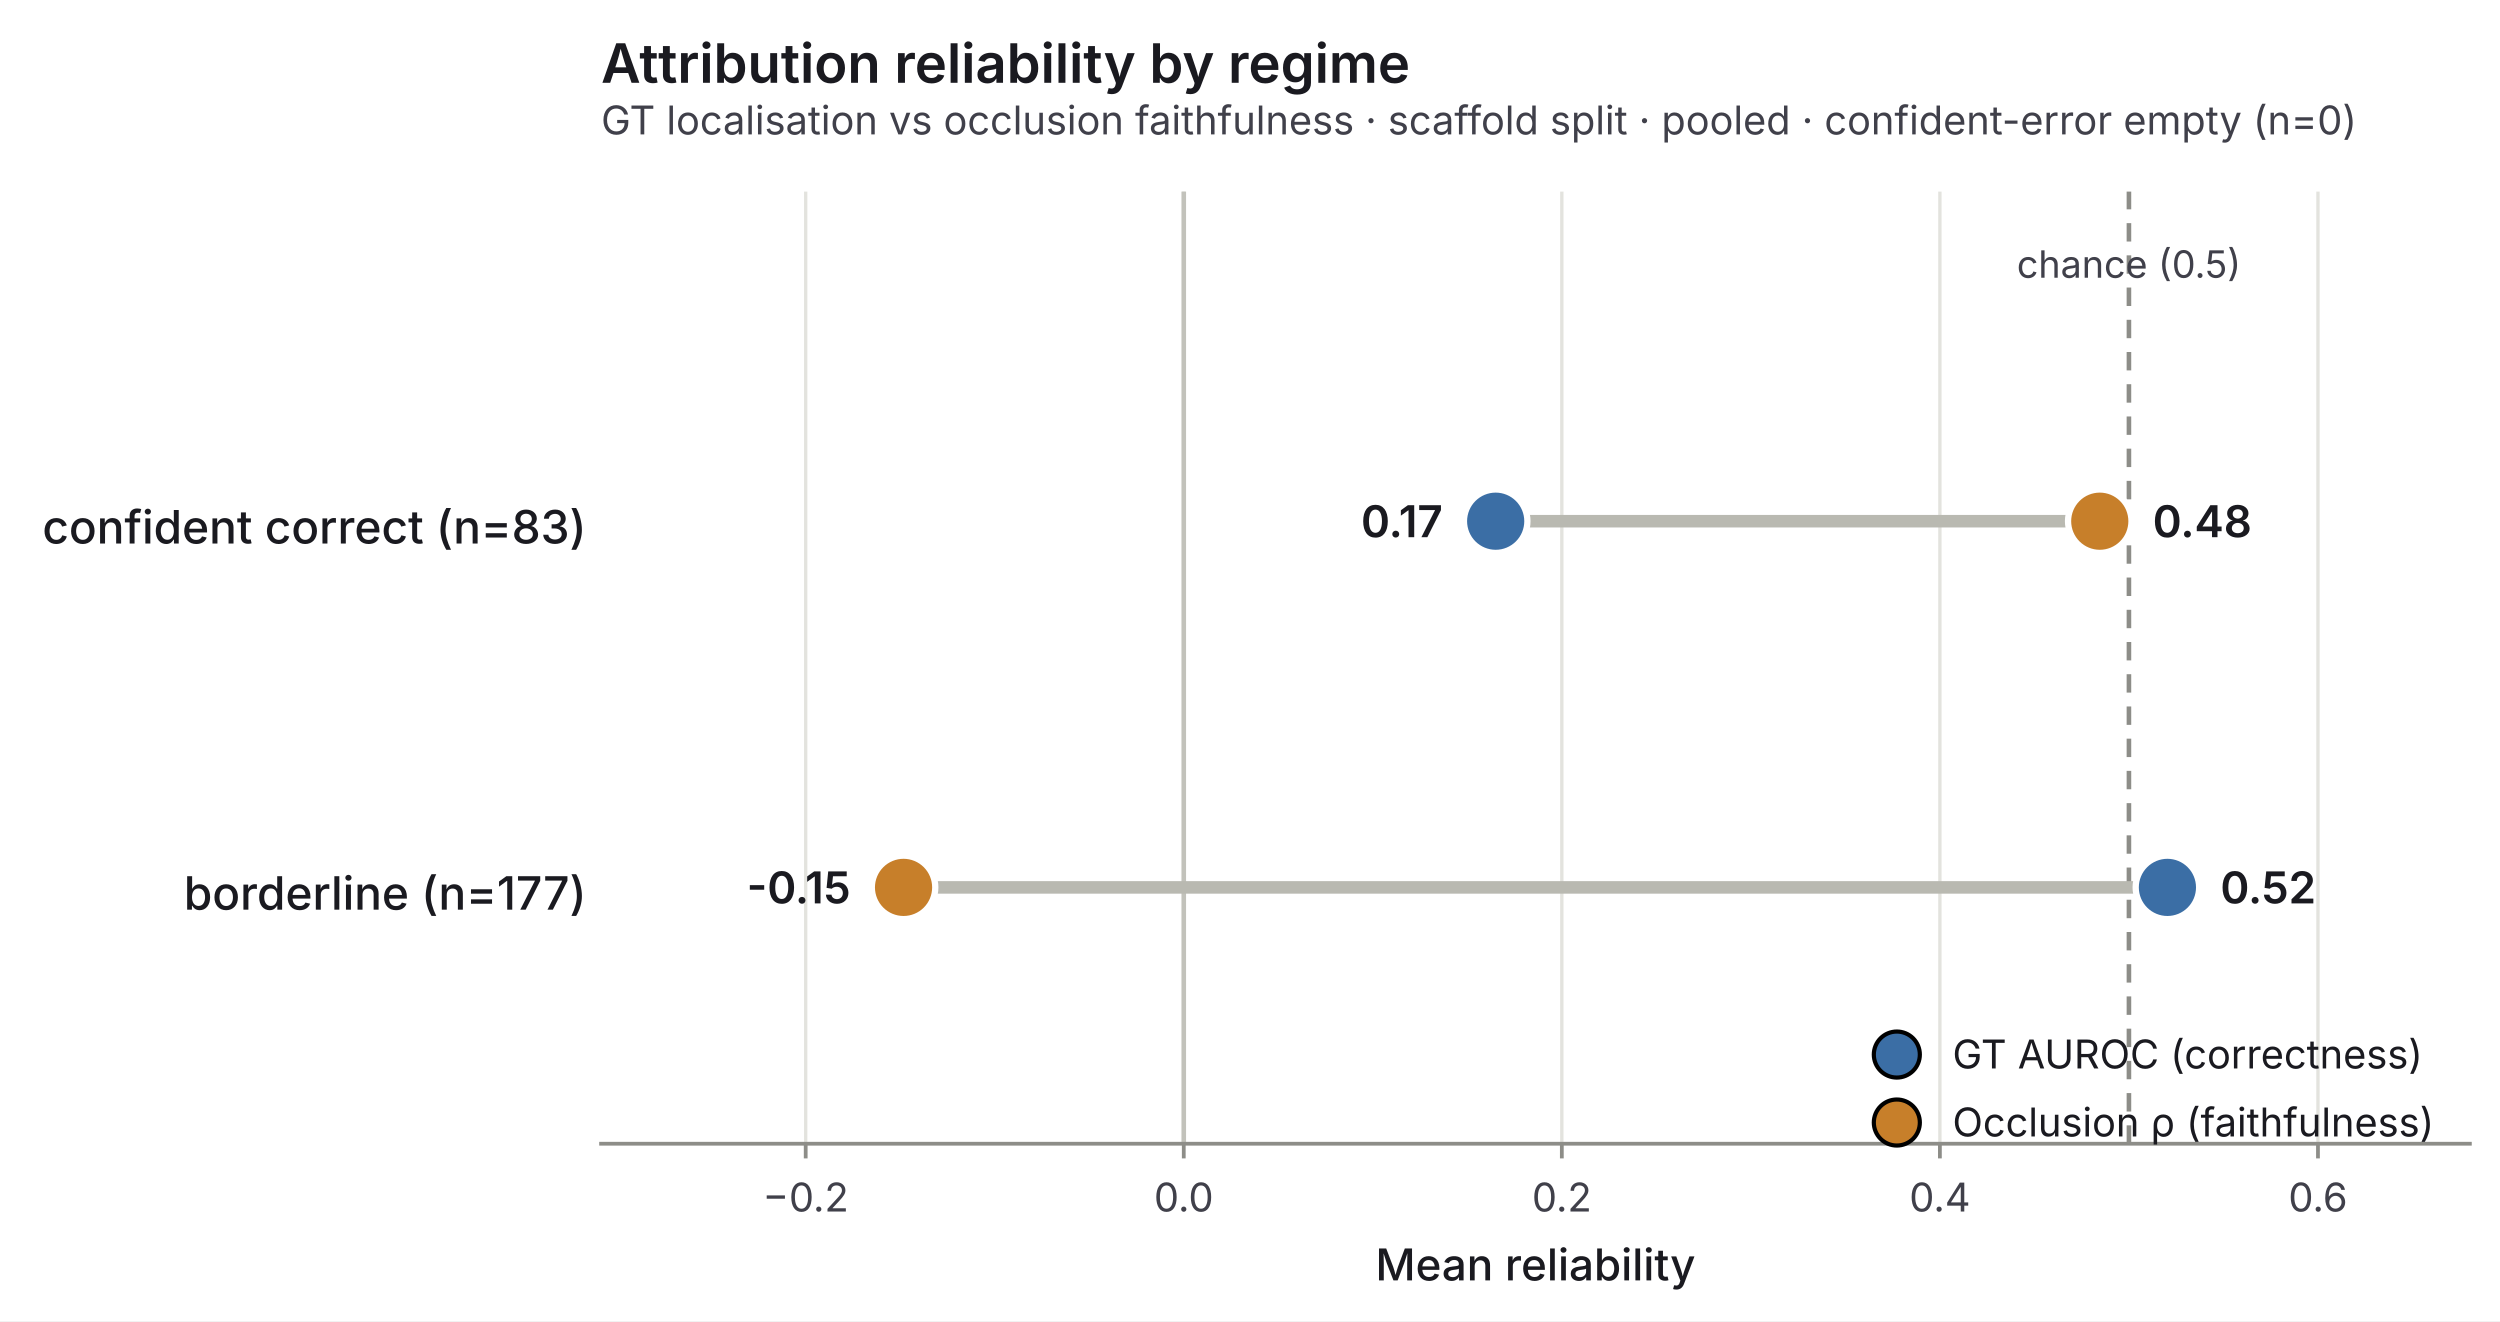
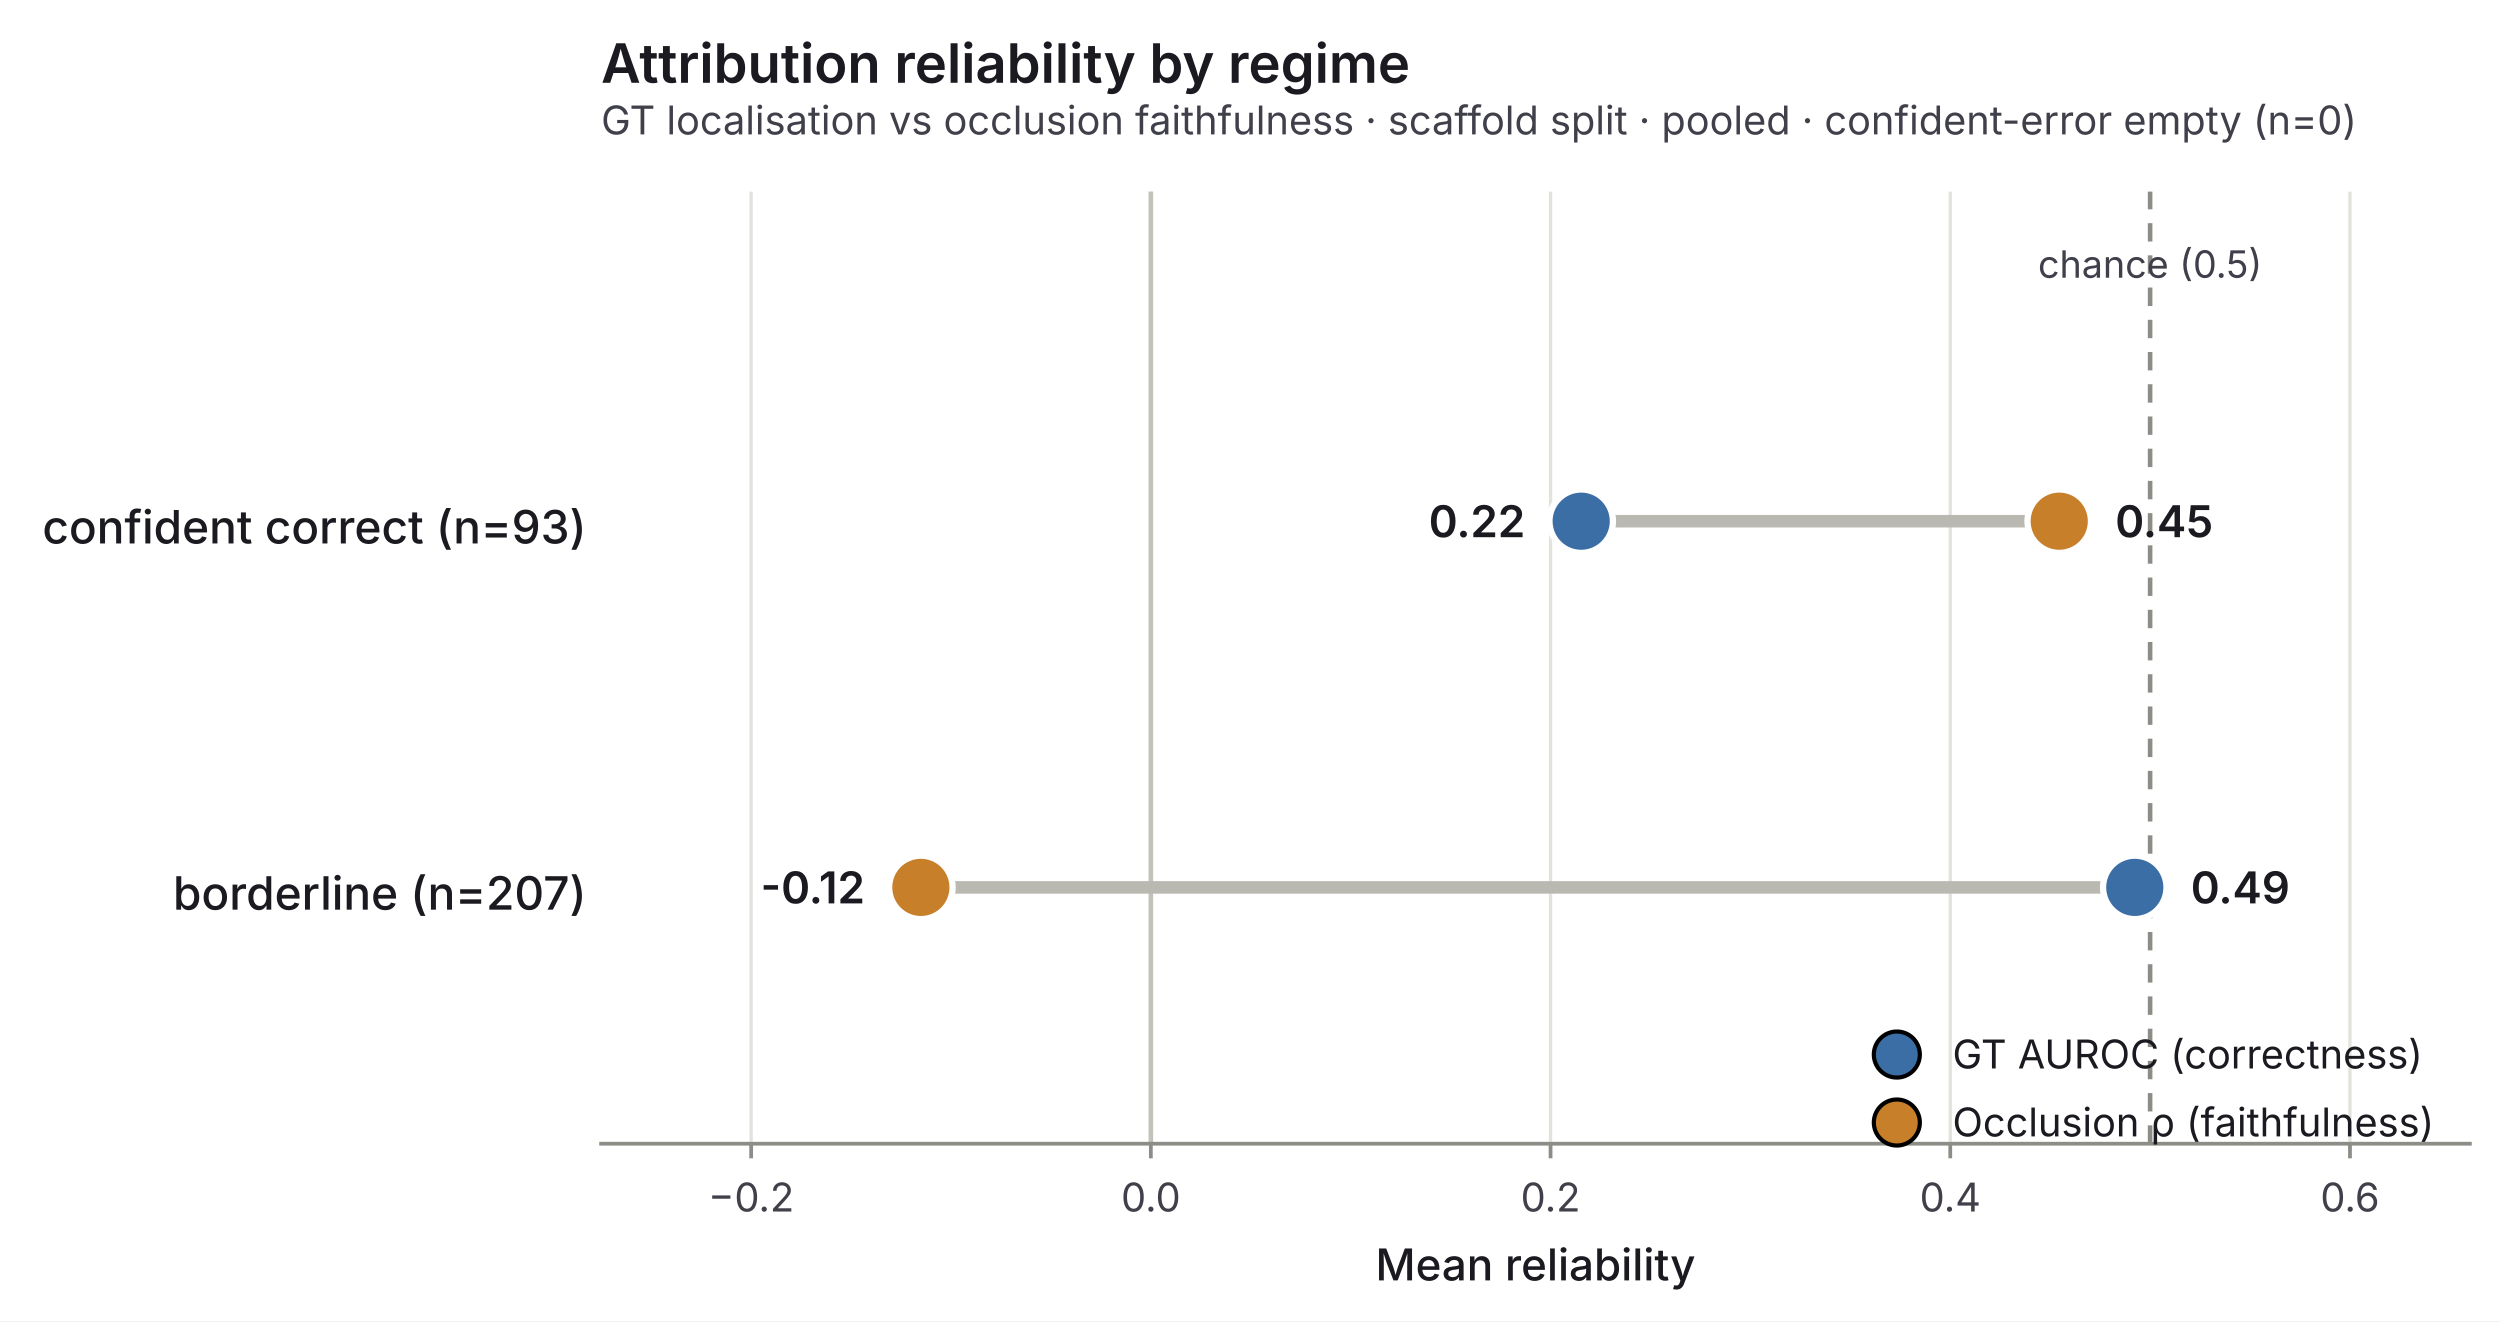
- <svg xmlns="http://www.w3.org/2000/svg" xmlns:xlink="http://www.w3.org/1999/xlink" width="597.435pt" height="315.72pt" viewBox="0 0 597.435 315.72" version="1.1">
+ <svg xmlns="http://www.w3.org/2000/svg" xmlns:xlink="http://www.w3.org/1999/xlink" width="597.44pt" height="315.72pt" viewBox="0 0 597.44 315.72" version="1.1">
  <defs>
    <style type="text/css">*{stroke-linejoin: round; stroke-linecap: butt}</style>
  </defs>
  <g id="figure_1">
    <g id="patch_1">
-       <path d="M 0 315.72  L 597.435 315.72  L 597.435 0  L 0 0  z " style="fill: #ffffff" />
+       <path d="M 0 315.72  L 597.44 315.72  L 597.44 0  L 0 0  z " style="fill: #ffffff" />
    </g>
    <g id="axes_1">
      <g id="patch_2">
-         <path d="M 143.645 273.321  L 590.235 273.321  L 590.235 45.794  L 143.645 45.794  z " style="fill: #ffffff" />
+         <path d="M 143.65 273.321  L 590.24 273.321  L 590.24 45.794  L 143.65 45.794  z " style="fill: #ffffff" />
      </g>
      <g id="matplotlib.axis_1">
        <g id="xtick_1">
          <g id="line2d_1">
-             <path d="M 192.539 273.321  L 192.539 45.794  " clip-path="url(#peb4f340fc4)" style="fill: none; stroke: #e3e3de; stroke-width: 0.8; stroke-linecap: round" />
+             <path d="M 179.505 273.321  L 179.505 45.794  " clip-path="url(#p9883ea27c5)" style="fill: none; stroke: #e3e3de; stroke-width: 0.8; stroke-linecap: round" />
          </g>
          <g id="line2d_2">
            <defs>
-               <path id="m69bed780b4" d="M 0 0  L 0 3.5  " style="stroke: #8d8d88; stroke-width: 0.9" />
+               <path id="m944337a739" d="M 0 0  L 0 3.5  " style="stroke: #8d8d88; stroke-width: 0.9" />
            </defs>
            <g>
-               <use xlink:href="#m69bed780b4" x="192.539" y="273.321" style="fill: #8d8d88; stroke: #8d8d88; stroke-width: 0.9" />
+               <use xlink:href="#m944337a739" x="179.505" y="273.321" style="fill: #8d8d88; stroke: #8d8d88; stroke-width: 0.9" />
            </g>
          </g>
          <g id="text_1">
-             <text style="font-size: 9.5px; font-family: 'Inter', 'Liberation Sans', 'Arial', 'Helvetica', 'DejaVu Sans', sans-serif; text-anchor: middle; fill: #40404a" x="192.539" y="289.524" transform="rotate(-0 192.5389 289.5239)">−0.2</text>
+             <text style="font-size: 9.5px; font-family: 'Inter', 'Liberation Sans', 'Arial', 'Helvetica', 'DejaVu Sans', sans-serif; text-anchor: middle; fill: #40404a" x="179.505" y="289.524" transform="rotate(-0 179.505 289.5239)">−0.2</text>
          </g>
        </g>
        <g id="xtick_2">
          <g id="line2d_3">
-             <path d="M 282.887 273.321  L 282.887 45.794  " clip-path="url(#peb4f340fc4)" style="fill: none; stroke: #e3e3de; stroke-width: 0.8; stroke-linecap: round" />
+             <path d="M 275.025 273.321  L 275.025 45.794  " clip-path="url(#p9883ea27c5)" style="fill: none; stroke: #e3e3de; stroke-width: 0.8; stroke-linecap: round" />
          </g>
          <g id="line2d_4">
            <g>
-               <use xlink:href="#m69bed780b4" x="282.887" y="273.321" style="fill: #8d8d88; stroke: #8d8d88; stroke-width: 0.9" />
+               <use xlink:href="#m944337a739" x="275.025" y="273.321" style="fill: #8d8d88; stroke: #8d8d88; stroke-width: 0.9" />
            </g>
          </g>
          <g id="text_2">
-             <text style="font-size: 9.5px; font-family: 'Inter', 'Liberation Sans', 'Arial', 'Helvetica', 'DejaVu Sans', sans-serif; text-anchor: middle; fill: #40404a" x="282.887" y="289.524" transform="rotate(-0 282.8874 289.5239)">0.0</text>
+             <text style="font-size: 9.5px; font-family: 'Inter', 'Liberation Sans', 'Arial', 'Helvetica', 'DejaVu Sans', sans-serif; text-anchor: middle; fill: #40404a" x="275.025" y="289.524" transform="rotate(-0 275.0249 289.5239)">0.0</text>
          </g>
        </g>
        <g id="xtick_3">
          <g id="line2d_5">
-             <path d="M 373.236 273.321  L 373.236 45.794  " clip-path="url(#peb4f340fc4)" style="fill: none; stroke: #e3e3de; stroke-width: 0.8; stroke-linecap: round" />
+             <path d="M 370.545 273.321  L 370.545 45.794  " clip-path="url(#p9883ea27c5)" style="fill: none; stroke: #e3e3de; stroke-width: 0.8; stroke-linecap: round" />
          </g>
          <g id="line2d_6">
            <g>
-               <use xlink:href="#m69bed780b4" x="373.236" y="273.321" style="fill: #8d8d88; stroke: #8d8d88; stroke-width: 0.9" />
+               <use xlink:href="#m944337a739" x="370.545" y="273.321" style="fill: #8d8d88; stroke: #8d8d88; stroke-width: 0.9" />
            </g>
          </g>
          <g id="text_3">
-             <text style="font-size: 9.5px; font-family: 'Inter', 'Liberation Sans', 'Arial', 'Helvetica', 'DejaVu Sans', sans-serif; text-anchor: middle; fill: #40404a" x="373.236" y="289.524" transform="rotate(-0 373.2358 289.5239)">0.2</text>
+             <text style="font-size: 9.5px; font-family: 'Inter', 'Liberation Sans', 'Arial', 'Helvetica', 'DejaVu Sans', sans-serif; text-anchor: middle; fill: #40404a" x="370.545" y="289.524" transform="rotate(-0 370.5448 289.5239)">0.2</text>
          </g>
        </g>
        <g id="xtick_4">
          <g id="line2d_7">
-             <path d="M 463.584 273.321  L 463.584 45.794  " clip-path="url(#peb4f340fc4)" style="fill: none; stroke: #e3e3de; stroke-width: 0.8; stroke-linecap: round" />
+             <path d="M 466.065 273.321  L 466.065 45.794  " clip-path="url(#p9883ea27c5)" style="fill: none; stroke: #e3e3de; stroke-width: 0.8; stroke-linecap: round" />
          </g>
          <g id="line2d_8">
            <g>
-               <use xlink:href="#m69bed780b4" x="463.584" y="273.321" style="fill: #8d8d88; stroke: #8d8d88; stroke-width: 0.9" />
+               <use xlink:href="#m944337a739" x="466.065" y="273.321" style="fill: #8d8d88; stroke: #8d8d88; stroke-width: 0.9" />
            </g>
          </g>
          <g id="text_4">
-             <text style="font-size: 9.5px; font-family: 'Inter', 'Liberation Sans', 'Arial', 'Helvetica', 'DejaVu Sans', sans-serif; text-anchor: middle; fill: #40404a" x="463.584" y="289.524" transform="rotate(-0 463.5843 289.5239)">0.4</text>
+             <text style="font-size: 9.5px; font-family: 'Inter', 'Liberation Sans', 'Arial', 'Helvetica', 'DejaVu Sans', sans-serif; text-anchor: middle; fill: #40404a" x="466.065" y="289.524" transform="rotate(-0 466.0646 289.5239)">0.4</text>
          </g>
        </g>
        <g id="xtick_5">
          <g id="line2d_9">
-             <path d="M 553.933 273.321  L 553.933 45.794  " clip-path="url(#peb4f340fc4)" style="fill: none; stroke: #e3e3de; stroke-width: 0.8; stroke-linecap: round" />
+             <path d="M 561.585 273.321  L 561.585 45.794  " clip-path="url(#p9883ea27c5)" style="fill: none; stroke: #e3e3de; stroke-width: 0.8; stroke-linecap: round" />
          </g>
          <g id="line2d_10">
            <g>
-               <use xlink:href="#m69bed780b4" x="553.933" y="273.321" style="fill: #8d8d88; stroke: #8d8d88; stroke-width: 0.9" />
+               <use xlink:href="#m944337a739" x="561.585" y="273.321" style="fill: #8d8d88; stroke: #8d8d88; stroke-width: 0.9" />
            </g>
          </g>
          <g id="text_5">
-             <text style="font-size: 9.5px; font-family: 'Inter', 'Liberation Sans', 'Arial', 'Helvetica', 'DejaVu Sans', sans-serif; text-anchor: middle; fill: #40404a" x="553.933" y="289.524" transform="rotate(-0 553.9328 289.5239)">0.6</text>
+             <text style="font-size: 9.5px; font-family: 'Inter', 'Liberation Sans', 'Arial', 'Helvetica', 'DejaVu Sans', sans-serif; text-anchor: middle; fill: #40404a" x="561.585" y="289.524" transform="rotate(-0 561.5845 289.5239)">0.6</text>
          </g>
        </g>
        <g id="text_6">
-           <text style="font-weight: 500; font-size: 10.5px; font-family: 'Inter', 'Liberation Sans', 'Arial', 'Helvetica', 'DejaVu Sans', sans-serif; text-anchor: middle; fill: #1a1a20" x="366.94" y="305.987" transform="rotate(-0 366.9403 305.9873)">Mean reliability</text>
+           <text style="font-weight: 500; font-size: 10.5px; font-family: 'Inter', 'Liberation Sans', 'Arial', 'Helvetica', 'DejaVu Sans', sans-serif; text-anchor: middle; fill: #1a1a20" x="366.945" y="305.987" transform="rotate(-0 366.9455 305.9873)">Mean reliability</text>
        </g>
      </g>
      <g id="matplotlib.axis_2">
        <g id="ytick_1">
          <g id="line2d_11" />
          <g id="text_7">
-             <text style="font-weight: 500; font-size: 11px; font-family: 'Inter', 'Liberation Sans', 'Arial', 'Helvetica', 'DejaVu Sans', sans-serif; text-anchor: end; fill: #1a1a20" x="140.145" y="129.881" transform="rotate(-0 140.1453 129.8812)">confident correct  (n=83)</text>
+             <text style="font-weight: 500; font-size: 11px; font-family: 'Inter', 'Liberation Sans', 'Arial', 'Helvetica', 'DejaVu Sans', sans-serif; text-anchor: end; fill: #1a1a20" x="140.15" y="129.881" transform="rotate(-0 140.1505 129.8812)">confident correct  (n=93)</text>
          </g>
        </g>
        <g id="ytick_2">
          <g id="line2d_12" />
          <g id="text_8">
-             <text style="font-weight: 500; font-size: 11px; font-family: 'Inter', 'Liberation Sans', 'Arial', 'Helvetica', 'DejaVu Sans', sans-serif; text-anchor: end; fill: #1a1a20" x="140.145" y="217.392" transform="rotate(-0 140.1453 217.3916)">borderline  (n=177)</text>
+             <text style="font-weight: 500; font-size: 11px; font-family: 'Inter', 'Liberation Sans', 'Arial', 'Helvetica', 'DejaVu Sans', sans-serif; text-anchor: end; fill: #1a1a20" x="140.15" y="217.392" transform="rotate(-0 140.1505 217.3916)">borderline  (n=207)</text>
          </g>
        </g>
      </g>
      <g id="line2d_13">
-         <path d="M 282.887 273.321  L 282.887 45.794  " clip-path="url(#peb4f340fc4)" style="fill: none; stroke: #c2c2bb; stroke-width: 1.1; stroke-linecap: round" />
+         <path d="M 275.025 273.321  L 275.025 45.794  " clip-path="url(#p9883ea27c5)" style="fill: none; stroke: #c2c2bb; stroke-width: 1.1; stroke-linecap: round" />
      </g>
      <g id="line2d_14">
-         <path d="M 508.759 273.321  L 508.759 45.794  " clip-path="url(#peb4f340fc4)" style="fill: none; stroke-dasharray: 4.4,3.3; stroke-dashoffset: 0; stroke: #8d8d88; stroke-width: 1.1" />
+         <path d="M 513.825 273.321  L 513.825 45.794  " clip-path="url(#p9883ea27c5)" style="fill: none; stroke-dasharray: 4.4,3.3; stroke-dashoffset: 0; stroke: #8d8d88; stroke-width: 1.1" />
      </g>
      <g id="line2d_15">
-         <path d="M 357.428 124.553  L 501.79 124.553  " clip-path="url(#peb4f340fc4)" style="fill: none; stroke: #b9b9b1; stroke-width: 3; stroke-linecap: round" />
+         <path d="M 377.866 124.553  L 492.106 124.553  " clip-path="url(#p9883ea27c5)" style="fill: none; stroke: #b9b9b1; stroke-width: 3; stroke-linecap: round" />
      </g>
      <g id="line2d_16">
-         <path d="M 517.957 212.064  L 215.924 212.064  " clip-path="url(#peb4f340fc4)" style="fill: none; stroke: #b9b9b1; stroke-width: 3; stroke-linecap: round" />
+         <path d="M 510.162 212.064  L 220.066 212.064  " clip-path="url(#p9883ea27c5)" style="fill: none; stroke: #b9b9b1; stroke-width: 3; stroke-linecap: round" />
      </g>
      <g id="patch_3">
-         <path d="M 143.645 273.321  L 590.235 273.321  " style="fill: none; stroke: #8d8d88; stroke-width: 0.9; stroke-linejoin: miter; stroke-linecap: square" />
+         <path d="M 143.65 273.321  L 590.24 273.321  " style="fill: none; stroke: #8d8d88; stroke-width: 0.9; stroke-linejoin: miter; stroke-linecap: square" />
      </g>
      <g id="text_9">
-         <text style="font-size: 9px; font-family: 'Inter', 'Liberation Sans', 'Arial', 'Helvetica', 'DejaVu Sans', sans-serif; text-anchor: middle; fill: #40404a" x="508.759" y="66.376" transform="rotate(-0 508.7585 66.37556)">chance (0.5)</text>
+         <text style="font-size: 9px; font-family: 'Inter', 'Liberation Sans', 'Arial', 'Helvetica', 'DejaVu Sans', sans-serif; text-anchor: middle; fill: #40404a" x="513.825" y="66.376" transform="rotate(-0 513.8246 66.37556)">chance (0.5)</text>
      </g>
      <g id="text_10">
-         <text style="font-weight: 600; font-size: 10.5px; font-family: 'Inter', 'Liberation Sans', 'Arial', 'Helvetica', 'DejaVu Sans', sans-serif; text-anchor: end; fill: #1a1a20" x="344.779" y="128.373" transform="rotate(-0 344.7789 128.3727)">0.17</text>
+         <text style="font-weight: 600; font-size: 10.5px; font-family: 'Inter', 'Liberation Sans', 'Arial', 'Helvetica', 'DejaVu Sans', sans-serif; text-anchor: end; fill: #1a1a20" x="364.493" y="128.373" transform="rotate(-0 364.4931 128.3727)">0.22</text>
      </g>
      <g id="text_11">
-         <text style="font-weight: 600; font-size: 10.5px; font-family: 'Inter', 'Liberation Sans', 'Arial', 'Helvetica', 'DejaVu Sans', sans-serif; text-anchor: start; fill: #1a1a20" x="514.438" y="128.373" transform="rotate(-0 514.4385 128.3727)">0.48</text>
+         <text style="font-weight: 600; font-size: 10.5px; font-family: 'Inter', 'Liberation Sans', 'Arial', 'Helvetica', 'DejaVu Sans', sans-serif; text-anchor: start; fill: #1a1a20" x="505.479" y="128.373" transform="rotate(-0 505.4792 128.3727)">0.45</text>
      </g>
      <g id="text_12">
-         <text style="font-weight: 600; font-size: 10.5px; font-family: 'Inter', 'Liberation Sans', 'Arial', 'Helvetica', 'DejaVu Sans', sans-serif; text-anchor: end; fill: #1a1a20" x="203.275" y="215.883" transform="rotate(-0 203.2753 215.8831)">-0.15</text>
+         <text style="font-weight: 600; font-size: 10.5px; font-family: 'Inter', 'Liberation Sans', 'Arial', 'Helvetica', 'DejaVu Sans', sans-serif; text-anchor: end; fill: #1a1a20" x="206.694" y="215.883" transform="rotate(-0 206.6936 215.8831)">-0.12</text>
      </g>
      <g id="text_13">
-         <text style="font-weight: 600; font-size: 10.5px; font-family: 'Inter', 'Liberation Sans', 'Arial', 'Helvetica', 'DejaVu Sans', sans-serif; text-anchor: start; fill: #1a1a20" x="530.605" y="215.883" transform="rotate(-0 530.6053 215.8831)">0.52</text>
+         <text style="font-weight: 600; font-size: 10.5px; font-family: 'Inter', 'Liberation Sans', 'Arial', 'Helvetica', 'DejaVu Sans', sans-serif; text-anchor: start; fill: #1a1a20" x="523.535" y="215.883" transform="rotate(-0 523.535 215.8831)">0.49</text>
      </g>
      <g id="text_14">
-         <text style="font-size: 9.5px; font-family: 'Inter', 'Liberation Sans', 'Arial', 'Helvetica', 'DejaVu Sans', sans-serif; text-anchor: start; fill: #40404a" x="143.645" y="32.126" transform="rotate(-0 143.6453 32.12589)">GT localisation vs occlusion faithfulness · scaffold split · pooled · confident-error empty (n=0)</text>
+         <text style="font-size: 9.5px; font-family: 'Inter', 'Liberation Sans', 'Arial', 'Helvetica', 'DejaVu Sans', sans-serif; text-anchor: start; fill: #40404a" x="143.65" y="32.126" transform="rotate(-0 143.6505 32.12589)">GT localisation vs occlusion faithfulness · scaffold split · pooled · confident-error empty (n=0)</text>
      </g>
      <g id="text_15">
-         <text style="font-weight: 600; font-size: 13px; font-family: 'Inter', 'Liberation Sans', 'Arial', 'Helvetica', 'DejaVu Sans', sans-serif; text-anchor: start; fill: #1a1a20" x="143.645" y="19.794" transform="rotate(-0 143.6453 19.79375)">Attribution reliability by regime</text>
+         <text style="font-weight: 600; font-size: 13px; font-family: 'Inter', 'Liberation Sans', 'Arial', 'Helvetica', 'DejaVu Sans', sans-serif; text-anchor: start; fill: #1a1a20" x="143.65" y="19.794" transform="rotate(-0 143.6505 19.79375)">Attribution reliability by regime</text>
      </g>
      <g id="PathCollection_1">
        <defs>
-           <path id="m6d3a4fba5b" d="M 0 7.583  C 2.011 7.583 3.94 6.784 5.362 5.362  C 6.784 3.94 7.583 2.011 7.583 0  C 7.583 -2.011 6.784 -3.94 5.362 -5.362  C 3.94 -6.784 2.011 -7.583 0 -7.583  C -2.011 -7.583 -3.94 -6.784 -5.362 -5.362  C -6.784 -3.94 -7.583 -2.011 -7.583 0  C -7.583 2.011 -6.784 3.94 -5.362 5.362  C -3.94 6.784 -2.011 7.583 0 7.583  z " style="stroke: #ffffff; stroke-width: 1.5" />
+           <path id="m995017e480" d="M 0 7.583  C 2.011 7.583 3.94 6.784 5.362 5.362  C 6.784 3.94 7.583 2.011 7.583 0  C 7.583 -2.011 6.784 -3.94 5.362 -5.362  C 3.94 -6.784 2.011 -7.583 0 -7.583  C -2.011 -7.583 -3.94 -6.784 -5.362 -5.362  C -6.784 -3.94 -7.583 -2.011 -7.583 0  C -7.583 2.011 -6.784 3.94 -5.362 5.362  C -3.94 6.784 -2.011 7.583 0 7.583  z " style="stroke: #ffffff; stroke-width: 1.5" />
        </defs>
-         <g clip-path="url(#peb4f340fc4)">
-           <use xlink:href="#m6d3a4fba5b" x="357.428" y="124.553" style="fill: #3b6ea5; stroke: #ffffff; stroke-width: 1.5" />
+         <g clip-path="url(#p9883ea27c5)">
+           <use xlink:href="#m995017e480" x="377.866" y="124.553" style="fill: #3b6ea5; stroke: #ffffff; stroke-width: 1.5" />
        </g>
      </g>
      <g id="PathCollection_2">
        <defs>
-           <path id="mfc12817de7" d="M 0 7.583  C 2.011 7.583 3.94 6.784 5.362 5.362  C 6.784 3.94 7.583 2.011 7.583 0  C 7.583 -2.011 6.784 -3.94 5.362 -5.362  C 3.94 -6.784 2.011 -7.583 0 -7.583  C -2.011 -7.583 -3.94 -6.784 -5.362 -5.362  C -6.784 -3.94 -7.583 -2.011 -7.583 0  C -7.583 2.011 -6.784 3.94 -5.362 5.362  C -3.94 6.784 -2.011 7.583 0 7.583  z " style="stroke: #ffffff; stroke-width: 1.5" />
+           <path id="m9469257dc0" d="M 0 7.583  C 2.011 7.583 3.94 6.784 5.362 5.362  C 6.784 3.94 7.583 2.011 7.583 0  C 7.583 -2.011 6.784 -3.94 5.362 -5.362  C 3.94 -6.784 2.011 -7.583 0 -7.583  C -2.011 -7.583 -3.94 -6.784 -5.362 -5.362  C -6.784 -3.94 -7.583 -2.011 -7.583 0  C -7.583 2.011 -6.784 3.94 -5.362 5.362  C -3.94 6.784 -2.011 7.583 0 7.583  z " style="stroke: #ffffff; stroke-width: 1.5" />
        </defs>
-         <g clip-path="url(#peb4f340fc4)">
-           <use xlink:href="#mfc12817de7" x="501.79" y="124.553" style="fill: #c77f2a; stroke: #ffffff; stroke-width: 1.5" />
+         <g clip-path="url(#p9883ea27c5)">
+           <use xlink:href="#m9469257dc0" x="492.106" y="124.553" style="fill: #c77f2a; stroke: #ffffff; stroke-width: 1.5" />
        </g>
      </g>
      <g id="PathCollection_3">
-         <g clip-path="url(#peb4f340fc4)">
-           <use xlink:href="#m6d3a4fba5b" x="517.957" y="212.064" style="fill: #3b6ea5; stroke: #ffffff; stroke-width: 1.5" />
+         <g clip-path="url(#p9883ea27c5)">
+           <use xlink:href="#m995017e480" x="510.162" y="212.064" style="fill: #3b6ea5; stroke: #ffffff; stroke-width: 1.5" />
        </g>
      </g>
      <g id="PathCollection_4">
-         <g clip-path="url(#peb4f340fc4)">
-           <use xlink:href="#mfc12817de7" x="215.924" y="212.064" style="fill: #c77f2a; stroke: #ffffff; stroke-width: 1.5" />
+         <g clip-path="url(#p9883ea27c5)">
+           <use xlink:href="#m9469257dc0" x="220.066" y="212.064" style="fill: #c77f2a; stroke: #ffffff; stroke-width: 1.5" />
        </g>
      </g>
      <g id="legend_1">
        <g id="line2d_17">
-           <path d="M 443.793 252.011  L 453.293 252.011  L 462.793 252.011  " style="fill: none; stroke: #000000; stroke-opacity: 0; stroke-width: 1.9; stroke-linecap: round" />
+           <path d="M 443.798 252.011  L 453.298 252.011  L 462.798 252.011  " style="fill: none; stroke: #000000; stroke-opacity: 0; stroke-width: 1.9; stroke-linecap: round" />
          <defs>
-             <path id="md2e97ffc32" d="M 0 5.5  C 1.459 5.5 2.858 4.92 3.889 3.889  C 4.92 2.858 5.5 1.459 5.5 0  C 5.5 -1.459 4.92 -2.858 3.889 -3.889  C 2.858 -4.92 1.459 -5.5 0 -5.5  C -1.459 -5.5 -2.858 -4.92 -3.889 -3.889  C -4.92 -2.858 -5.5 -1.459 -5.5 0  C -5.5 1.459 -4.92 2.858 -3.889 3.889  C -2.858 4.92 -1.459 5.5 0 5.5  z " style="stroke: #000000" />
+             <path id="m5868ea4db6" d="M 0 5.5  C 1.459 5.5 2.858 4.92 3.889 3.889  C 4.92 2.858 5.5 1.459 5.5 0  C 5.5 -1.459 4.92 -2.858 3.889 -3.889  C 2.858 -4.92 1.459 -5.5 0 -5.5  C -1.459 -5.5 -2.858 -4.92 -3.889 -3.889  C -4.92 -2.858 -5.5 -1.459 -5.5 0  C -5.5 1.459 -4.92 2.858 -3.889 3.889  C -2.858 4.92 -1.459 5.5 0 5.5  z " style="stroke: #000000" />
          </defs>
          <g>
-             <use xlink:href="#md2e97ffc32" x="453.293" y="252.011" style="fill: #3b6ea5; stroke: #000000" />
+             <use xlink:href="#m5868ea4db6" x="453.298" y="252.011" style="fill: #3b6ea5; stroke: #000000" />
          </g>
        </g>
        <g id="text_16">
-           <text style="font-size: 9.5px; font-family: 'Inter', 'Liberation Sans', 'Arial', 'Helvetica', 'DejaVu Sans', sans-serif; text-anchor: start; fill: #1a1a20" x="466.593" y="255.336" transform="rotate(-0 466.5928 255.3357)">GT AUROC (correctness)</text>
+           <text style="font-size: 9.5px; font-family: 'Inter', 'Liberation Sans', 'Arial', 'Helvetica', 'DejaVu Sans', sans-serif; text-anchor: start; fill: #1a1a20" x="466.598" y="255.336" transform="rotate(-0 466.598 255.3357)">GT AUROC (correctness)</text>
        </g>
        <g id="line2d_18">
-           <path d="M 443.793 268.255  L 453.293 268.255  L 462.793 268.255  " style="fill: none; stroke: #000000; stroke-opacity: 0; stroke-width: 1.9; stroke-linecap: round" />
+           <path d="M 443.798 268.255  L 453.298 268.255  L 462.798 268.255  " style="fill: none; stroke: #000000; stroke-opacity: 0; stroke-width: 1.9; stroke-linecap: round" />
          <defs>
-             <path id="me46197024b" d="M 0 5.5  C 1.459 5.5 2.858 4.92 3.889 3.889  C 4.92 2.858 5.5 1.459 5.5 0  C 5.5 -1.459 4.92 -2.858 3.889 -3.889  C 2.858 -4.92 1.459 -5.5 0 -5.5  C -1.459 -5.5 -2.858 -4.92 -3.889 -3.889  C -4.92 -2.858 -5.5 -1.459 -5.5 0  C -5.5 1.459 -4.92 2.858 -3.889 3.889  C -2.858 4.92 -1.459 5.5 0 5.5  z " style="stroke: #000000" />
+             <path id="m6a6e35ceaf" d="M 0 5.5  C 1.459 5.5 2.858 4.92 3.889 3.889  C 4.92 2.858 5.5 1.459 5.5 0  C 5.5 -1.459 4.92 -2.858 3.889 -3.889  C 2.858 -4.92 1.459 -5.5 0 -5.5  C -1.459 -5.5 -2.858 -4.92 -3.889 -3.889  C -4.92 -2.858 -5.5 -1.459 -5.5 0  C -5.5 1.459 -4.92 2.858 -3.889 3.889  C -2.858 4.92 -1.459 5.5 0 5.5  z " style="stroke: #000000" />
          </defs>
          <g>
-             <use xlink:href="#me46197024b" x="453.293" y="268.255" style="fill: #c77f2a; stroke: #000000" />
+             <use xlink:href="#m6a6e35ceaf" x="453.298" y="268.255" style="fill: #c77f2a; stroke: #000000" />
          </g>
        </g>
        <g id="text_17">
-           <text style="font-size: 9.5px; font-family: 'Inter', 'Liberation Sans', 'Arial', 'Helvetica', 'DejaVu Sans', sans-serif; text-anchor: start; fill: #1a1a20" x="466.593" y="271.58" transform="rotate(-0 466.5928 271.5804)">Occlusion ρ (faithfulness)</text>
+           <text style="font-size: 9.5px; font-family: 'Inter', 'Liberation Sans', 'Arial', 'Helvetica', 'DejaVu Sans', sans-serif; text-anchor: start; fill: #1a1a20" x="466.598" y="271.58" transform="rotate(-0 466.598 271.5804)">Occlusion ρ (faithfulness)</text>
        </g>
      </g>
    </g>
  </g>
  <defs>
-     <clipPath id="peb4f340fc4">
-       <rect x="143.645" y="45.794" width="446.59" height="227.527" />
+     <clipPath id="p9883ea27c5">
+       <rect x="143.65" y="45.794" width="446.59" height="227.527" />
    </clipPath>
  </defs>
</svg>
